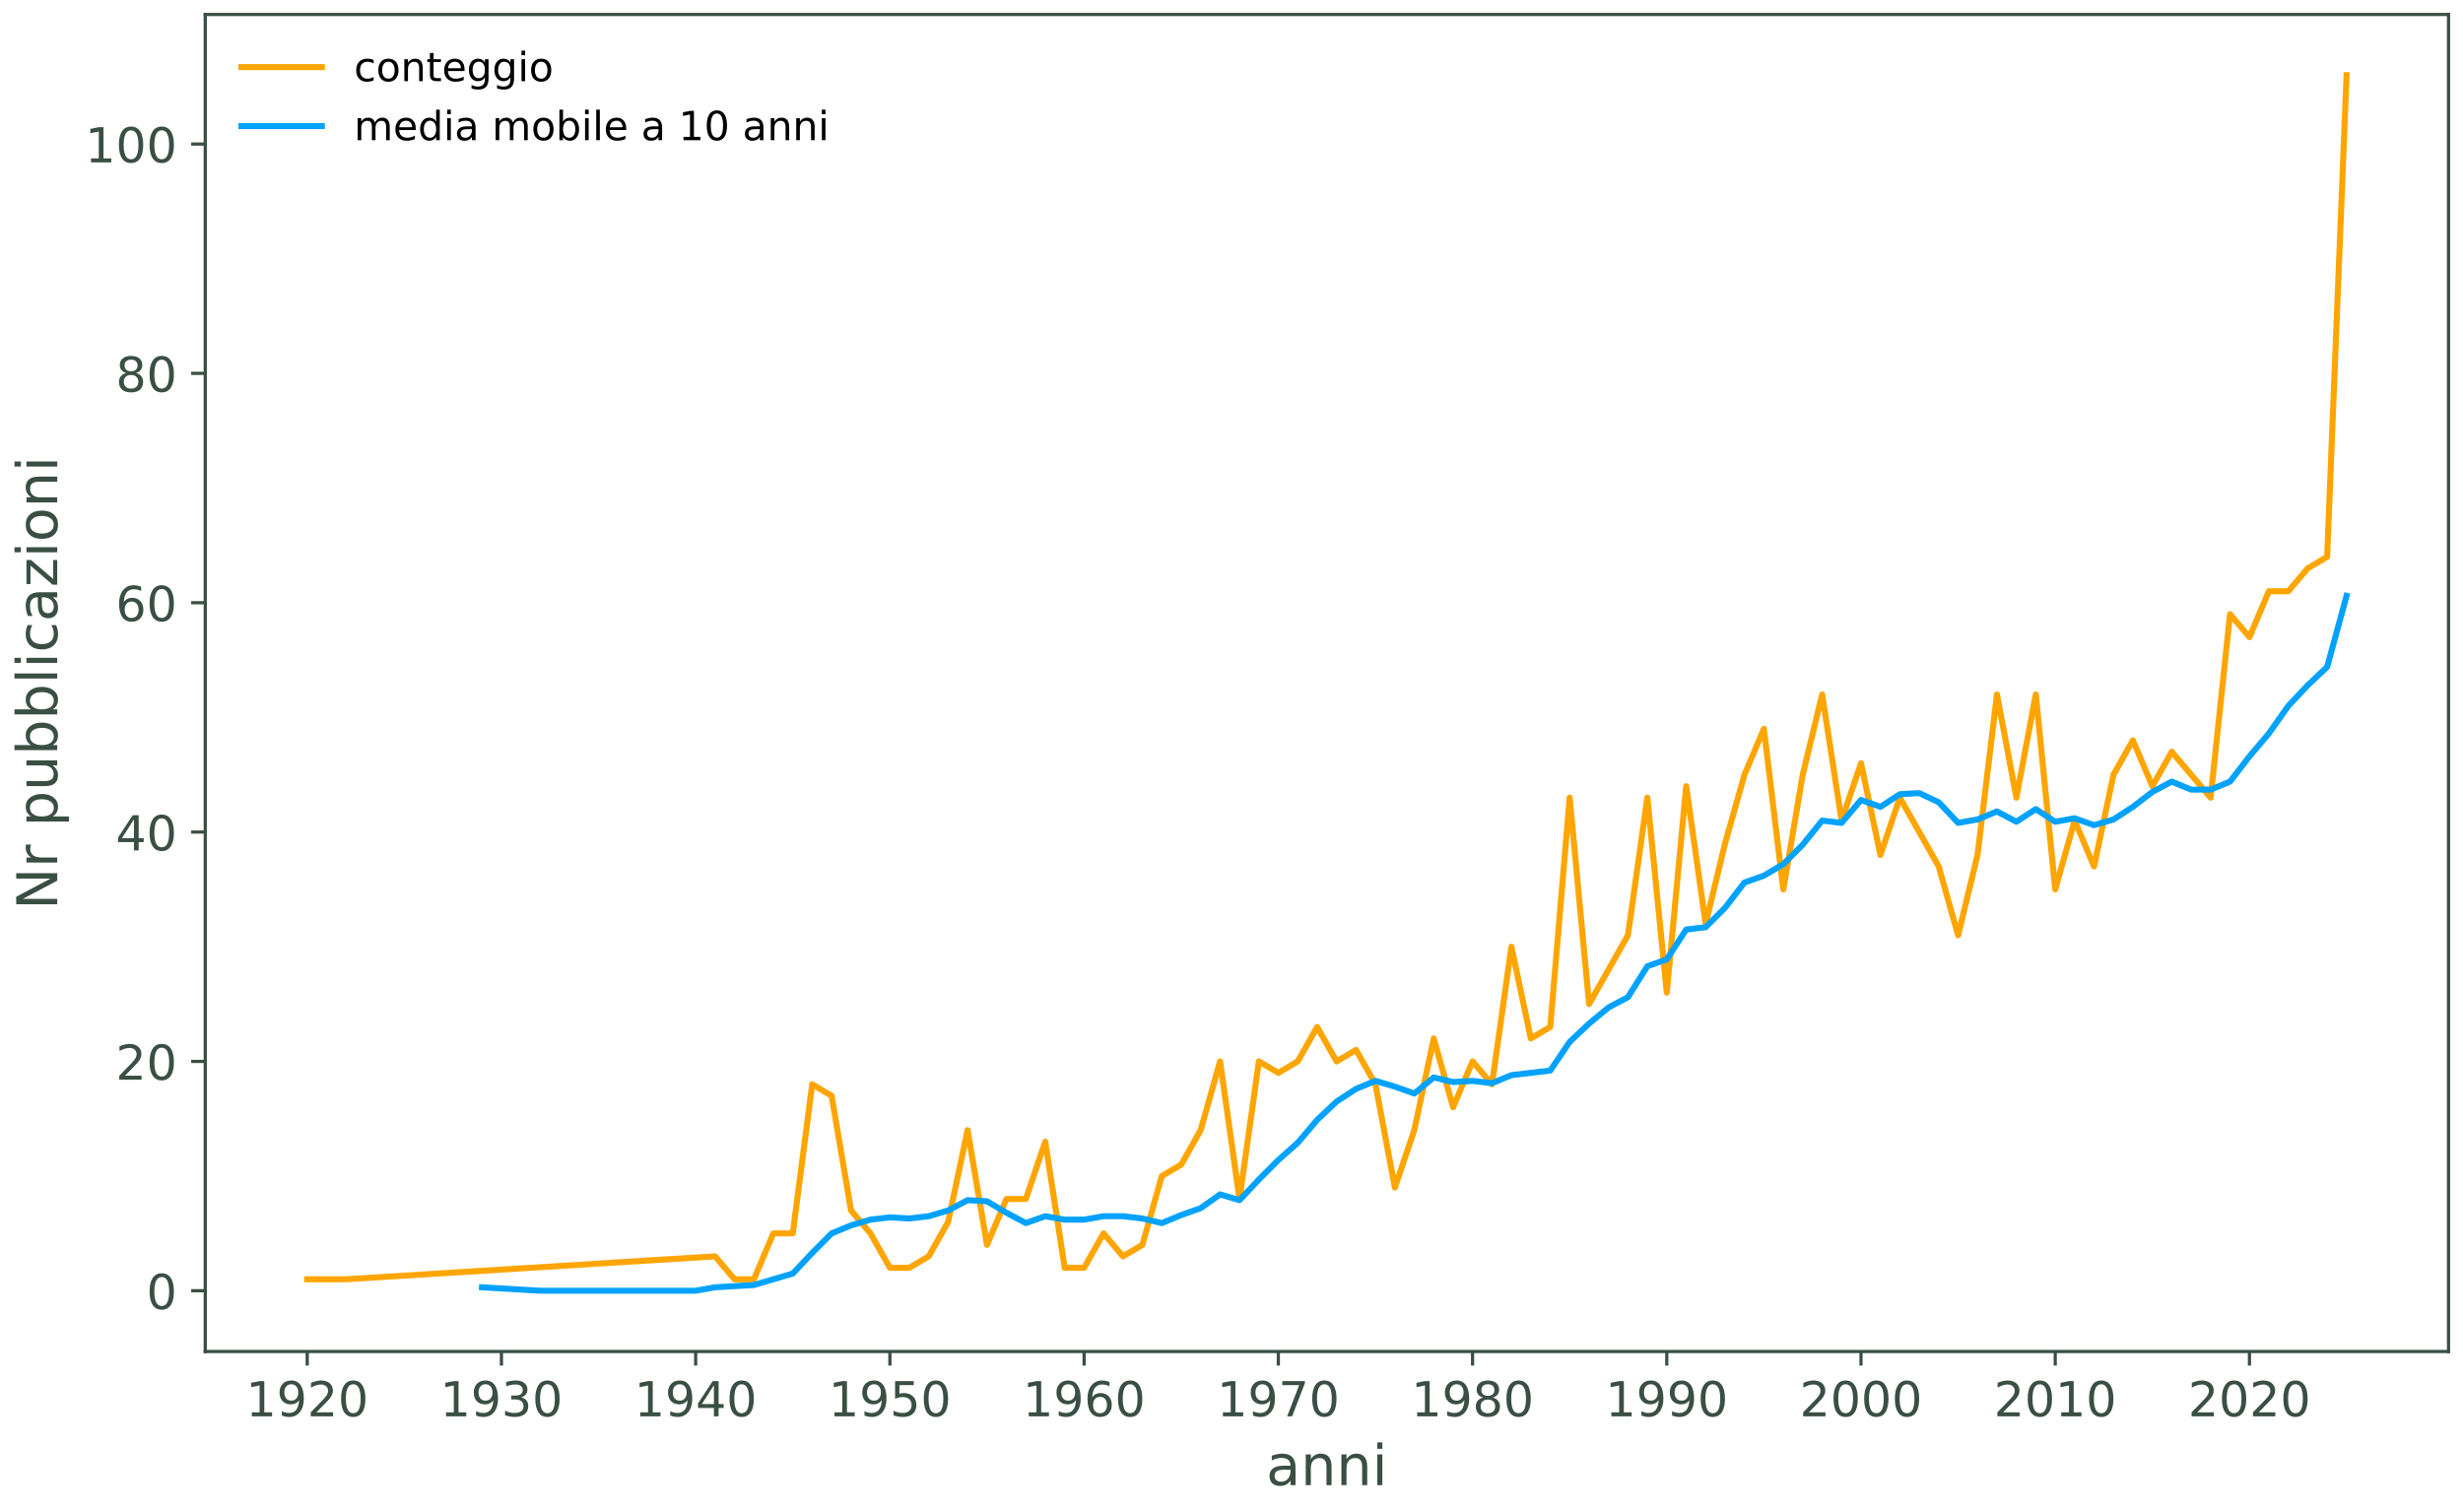
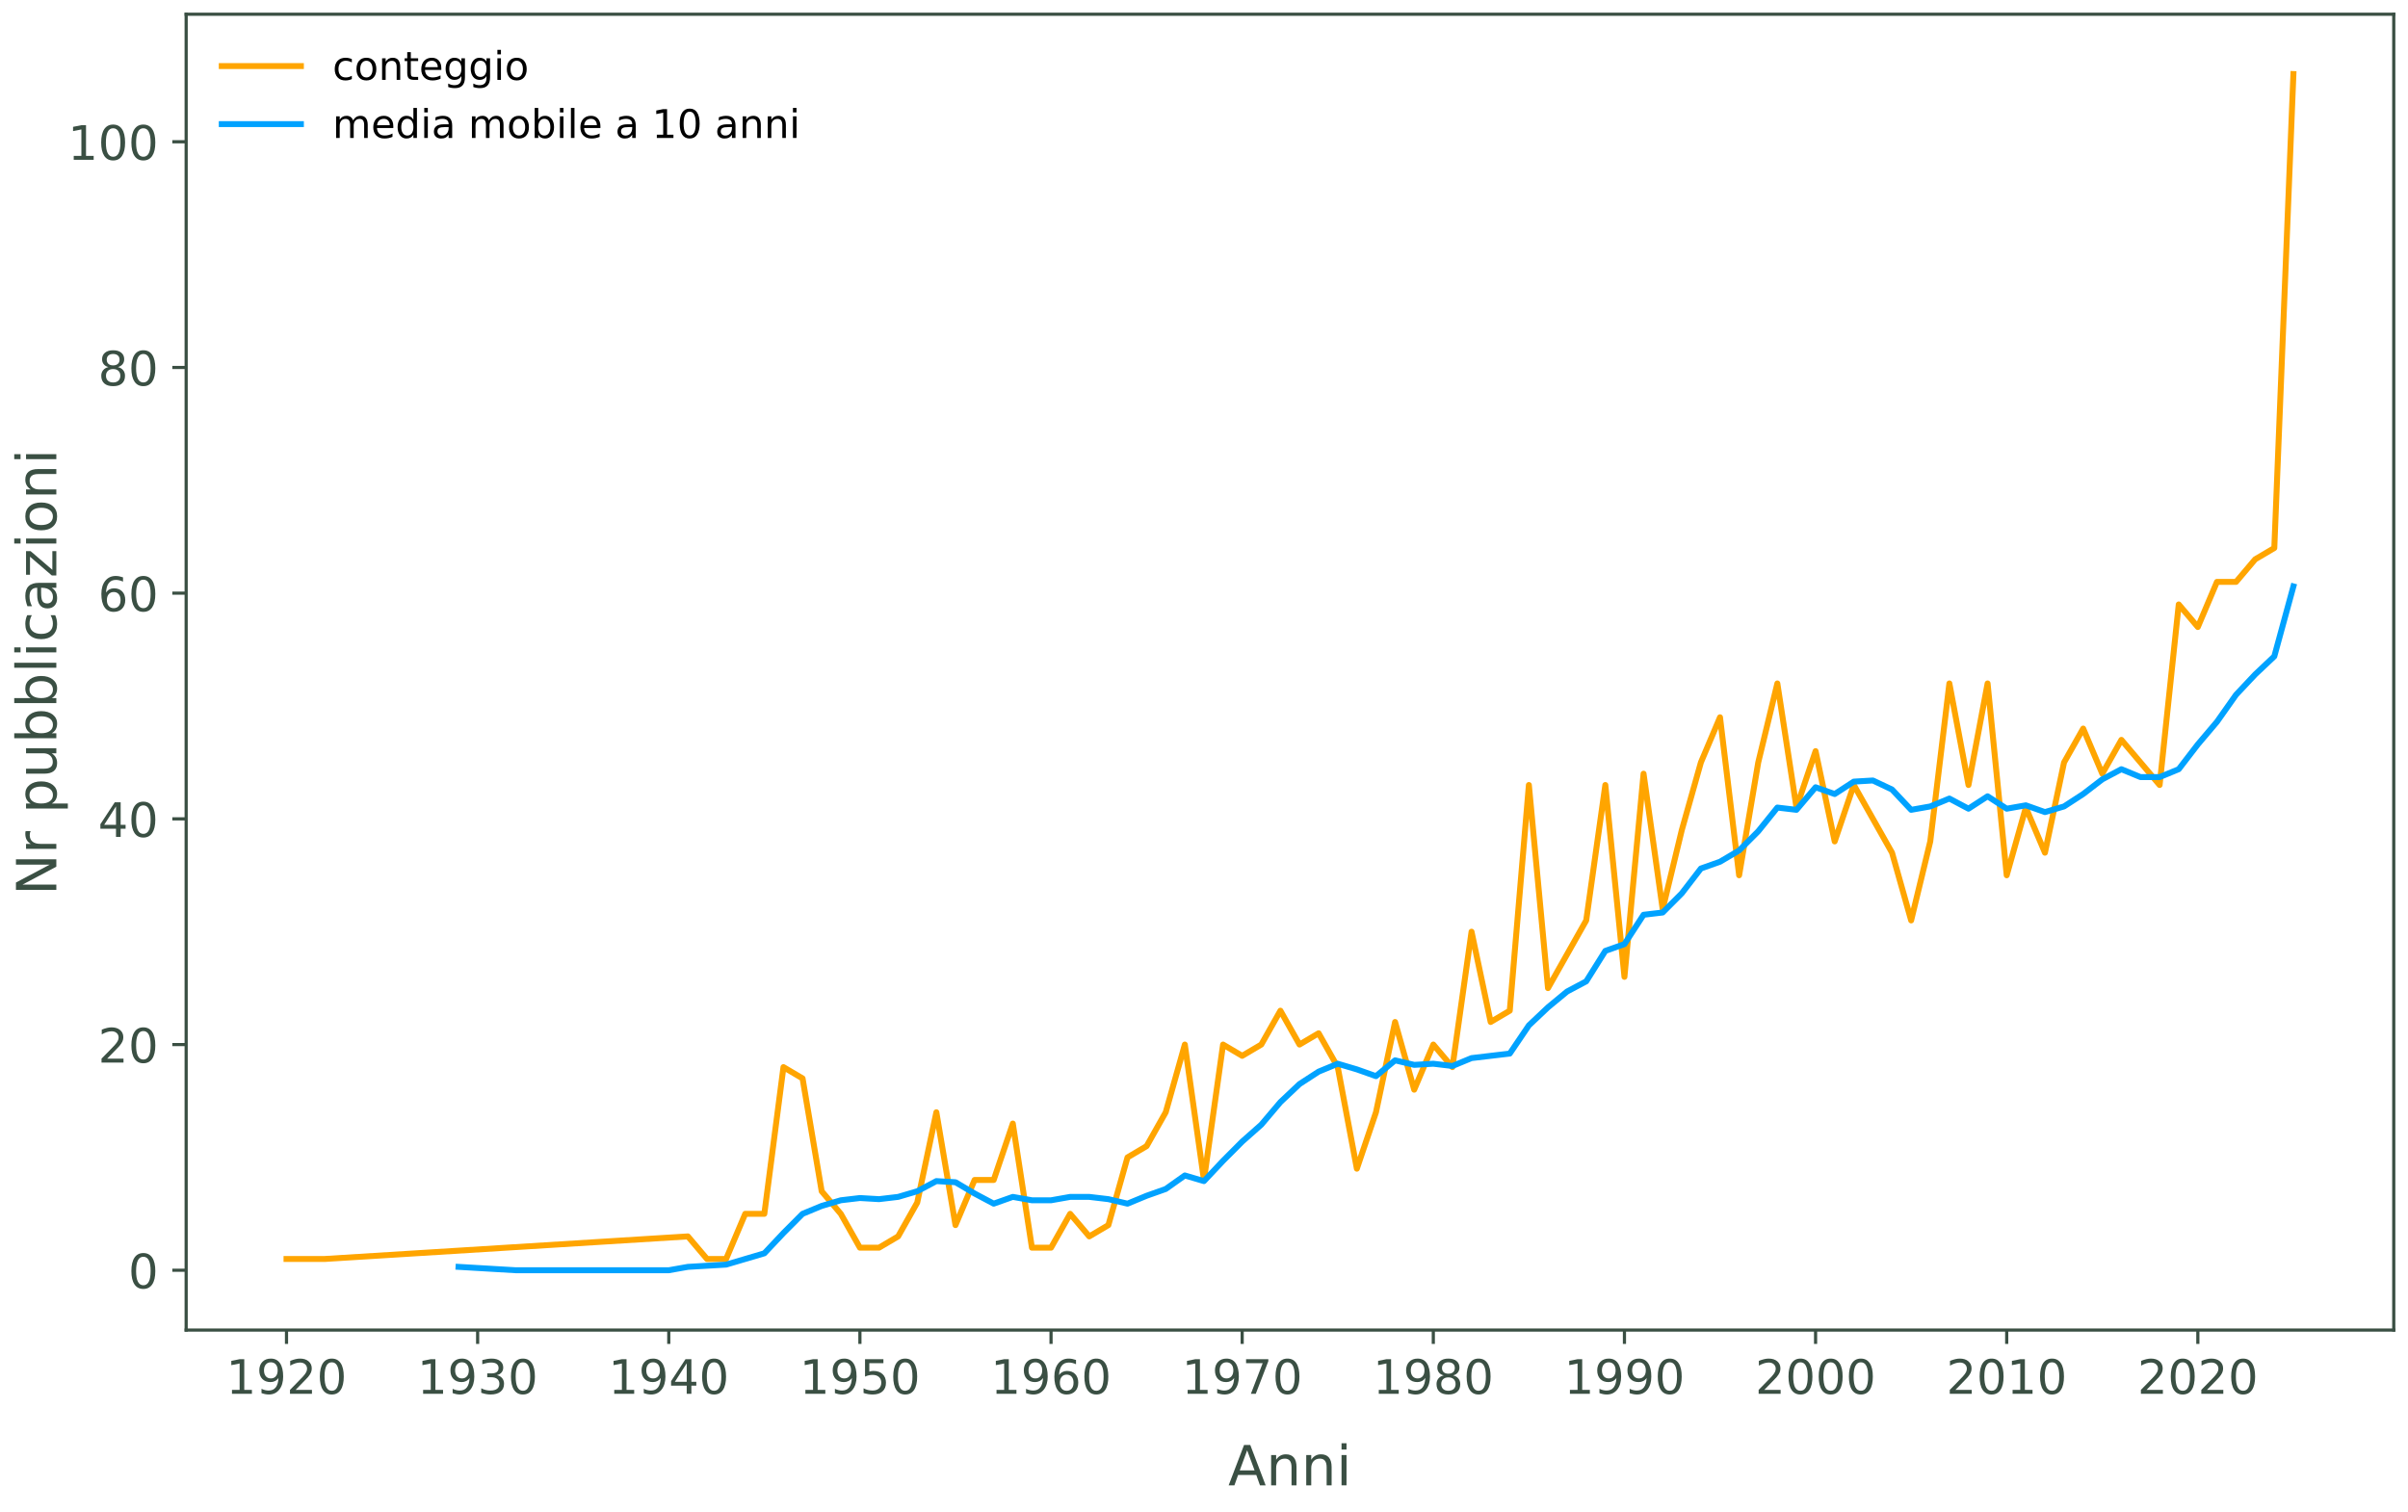
- <svg xmlns="http://www.w3.org/2000/svg" xmlns:xlink="http://www.w3.org/1999/xlink" width="612.654pt" height="376.003pt" viewBox="0 0 612.654 376.003" version="1.1">
+ <svg xmlns="http://www.w3.org/2000/svg" xmlns:xlink="http://www.w3.org/1999/xlink" width="608.654pt" height="382.003pt" viewBox="0 0 608.654 382.003" version="1.1">
  <defs>
    <style type="text/css">*{stroke-linejoin: round; stroke-linecap: butt}</style>
  </defs>
  <g id="figure_1">
    <g id="patch_1">
-       <path d="M 0 376.003  L 612.654 376.003  L 612.654 0  L 0 0  L 0 376.003  z " style="fill: none" />
+       <path d="M 0 382.003  L 608.654 382.003  L 608.654 0  L 0 0  L 0 382.003  z " style="fill: none" />
    </g>
    <g id="axes_1">
      <g id="patch_2">
-         <path d="M 51.054 336.24  L 609.054 336.24  L 609.054 3.6  L 51.054 3.6  L 51.054 336.24  z " style="fill: none" />
+         <path d="M 47.054 336.24  L 605.054 336.24  L 605.054 3.6  L 47.054 3.6  L 47.054 336.24  z " style="fill: none" />
      </g>
      <g id="matplotlib.axis_1">
        <g id="xtick_1">
          <g id="line2d_1">
            <defs>
-               <path id="m972b01f1ae" d="M 0 0  L 0 3.5  " style="stroke: #3a4f43; stroke-width: 0.8" />
-             </defs>
-             <g>
-               <use xlink:href="#m972b01f1ae" x="76.418" y="336.24" style="fill: #3a4f43; stroke: #3a4f43; stroke-width: 0.8" />
+               <path id="m1b6ea611eb" d="M 0 0  L 0 3.5  " style="stroke: #3a4f43; stroke-width: 0.8" />
+             </defs>
+             <g>
+               <use xlink:href="#m1b6ea611eb" x="72.418" y="336.24" style="fill: #3a4f43; stroke: #3a4f43; stroke-width: 0.8" />
            </g>
          </g>
          <g id="text_1">
-             <g style="fill: #3a4f43" transform="translate(61.14801 352.3581) scale(0.12 -0.12)">
+             <g style="fill: #3a4f43" transform="translate(57.14801 352.3581) scale(0.12 -0.12)">
              <defs>
                <path id="DejaVuSans-31" d="M 794 531  L 1825 531  L 1825 4091  L 703 3866  L 703 4441  L 1819 4666  L 2450 4666  L 2450 531  L 3481 531  L 3481 0  L 794 0  L 794 531  z " transform="scale(0.015625)" />
                <path id="DejaVuSans-39" d="M 703 97  L 703 672  Q 941 559 1184 500  Q 1428 441 1663 441  Q 2288 441 2617 861  Q 2947 1281 2994 2138  Q 2813 1869 2534 1725  Q 2256 1581 1919 1581  Q 1219 1581 811 2004  Q 403 2428 403 3163  Q 403 3881 828 4315  Q 1253 4750 1959 4750  Q 2769 4750 3195 4129  Q 3622 3509 3622 2328  Q 3622 1225 3098 567  Q 2575 -91 1691 -91  Q 1453 -91 1209 -44  Q 966 3 703 97  z M 1959 2075  Q 2384 2075 2632 2365  Q 2881 2656 2881 3163  Q 2881 3666 2632 3958  Q 2384 4250 1959 4250  Q 1534 4250 1286 3958  Q 1038 3666 1038 3163  Q 1038 2656 1286 2365  Q 1534 2075 1959 2075  z " transform="scale(0.015625)" />
                <path id="DejaVuSans-32" d="M 1228 531  L 3431 531  L 3431 0  L 469 0  L 469 531  Q 828 903 1448 1529  Q 2069 2156 2228 2338  Q 2531 2678 2651 2914  Q 2772 3150 2772 3378  Q 2772 3750 2511 3984  Q 2250 4219 1831 4219  Q 1534 4219 1204 4116  Q 875 4013 500 3803  L 500 4441  Q 881 4594 1212 4672  Q 1544 4750 1819 4750  Q 2544 4750 2975 4387  Q 3406 4025 3406 3419  Q 3406 3131 3298 2873  Q 3191 2616 2906 2266  Q 2828 2175 2409 1742  Q 1991 1309 1228 531  z " transform="scale(0.015625)" />
                <path id="DejaVuSans-30" d="M 2034 4250  Q 1547 4250 1301 3770  Q 1056 3291 1056 2328  Q 1056 1369 1301 889  Q 1547 409 2034 409  Q 2525 409 2770 889  Q 3016 1369 3016 2328  Q 3016 3291 2770 3770  Q 2525 4250 2034 4250  z M 2034 4750  Q 2819 4750 3233 4129  Q 3647 3509 3647 2328  Q 3647 1150 3233 529  Q 2819 -91 2034 -91  Q 1250 -91 836 529  Q 422 1150 422 2328  Q 422 3509 836 4129  Q 1250 4750 2034 4750  z " transform="scale(0.015625)" />
              </defs>
              <use xlink:href="#DejaVuSans-31" />
              <use xlink:href="#DejaVuSans-39" transform="translate(63.62305 0)" />
              <use xlink:href="#DejaVuSans-32" transform="translate(127.2461 0)" />
              <use xlink:href="#DejaVuSans-30" transform="translate(190.8691 0)" />
            </g>
          </g>
        </g>
        <g id="xtick_2">
          <g id="line2d_2">
            <g>
-               <use xlink:href="#m972b01f1ae" x="124.73" y="336.24" style="fill: #3a4f43; stroke: #3a4f43; stroke-width: 0.8" />
+               <use xlink:href="#m1b6ea611eb" x="120.73" y="336.24" style="fill: #3a4f43; stroke: #3a4f43; stroke-width: 0.8" />
            </g>
          </g>
          <g id="text_2">
-             <g style="fill: #3a4f43" transform="translate(109.4597 352.3581) scale(0.12 -0.12)">
+             <g style="fill: #3a4f43" transform="translate(105.4597 352.3581) scale(0.12 -0.12)">
              <defs>
                <path id="DejaVuSans-33" d="M 2597 2516  Q 3050 2419 3304 2112  Q 3559 1806 3559 1356  Q 3559 666 3084 287  Q 2609 -91 1734 -91  Q 1441 -91 1130 -33  Q 819 25 488 141  L 488 750  Q 750 597 1062 519  Q 1375 441 1716 441  Q 2309 441 2620 675  Q 2931 909 2931 1356  Q 2931 1769 2642 2001  Q 2353 2234 1838 2234  L 1294 2234  L 1294 2753  L 1863 2753  Q 2328 2753 2575 2939  Q 2822 3125 2822 3475  Q 2822 3834 2567 4026  Q 2313 4219 1838 4219  Q 1578 4219 1281 4162  Q 984 4106 628 3988  L 628 4550  Q 988 4650 1302 4700  Q 1616 4750 1894 4750  Q 2613 4750 3031 4423  Q 3450 4097 3450 3541  Q 3450 3153 3228 2886  Q 3006 2619 2597 2516  z " transform="scale(0.015625)" />
              </defs>
              <use xlink:href="#DejaVuSans-31" />
              <use xlink:href="#DejaVuSans-39" transform="translate(63.62305 0)" />
              <use xlink:href="#DejaVuSans-33" transform="translate(127.2461 0)" />
              <use xlink:href="#DejaVuSans-30" transform="translate(190.8691 0)" />
            </g>
          </g>
        </g>
        <g id="xtick_3">
          <g id="line2d_3">
            <g>
-               <use xlink:href="#m972b01f1ae" x="173.041" y="336.24" style="fill: #3a4f43; stroke: #3a4f43; stroke-width: 0.8" />
+               <use xlink:href="#m1b6ea611eb" x="169.041" y="336.24" style="fill: #3a4f43; stroke: #3a4f43; stroke-width: 0.8" />
            </g>
          </g>
          <g id="text_3">
-             <g style="fill: #3a4f43" transform="translate(157.7714 352.3581) scale(0.12 -0.12)">
+             <g style="fill: #3a4f43" transform="translate(153.7714 352.3581) scale(0.12 -0.12)">
              <defs>
                <path id="DejaVuSans-34" d="M 2419 4116  L 825 1625  L 2419 1625  L 2419 4116  z M 2253 4666  L 3047 4666  L 3047 1625  L 3713 1625  L 3713 1100  L 3047 1100  L 3047 0  L 2419 0  L 2419 1100  L 313 1100  L 313 1709  L 2253 4666  z " transform="scale(0.015625)" />
              </defs>
              <use xlink:href="#DejaVuSans-31" />
              <use xlink:href="#DejaVuSans-39" transform="translate(63.62305 0)" />
              <use xlink:href="#DejaVuSans-34" transform="translate(127.2461 0)" />
              <use xlink:href="#DejaVuSans-30" transform="translate(190.8691 0)" />
            </g>
          </g>
        </g>
        <g id="xtick_4">
          <g id="line2d_4">
            <g>
-               <use xlink:href="#m972b01f1ae" x="221.353" y="336.24" style="fill: #3a4f43; stroke: #3a4f43; stroke-width: 0.8" />
+               <use xlink:href="#m1b6ea611eb" x="217.353" y="336.24" style="fill: #3a4f43; stroke: #3a4f43; stroke-width: 0.8" />
            </g>
          </g>
          <g id="text_4">
-             <g style="fill: #3a4f43" transform="translate(206.0831 352.3581) scale(0.12 -0.12)">
+             <g style="fill: #3a4f43" transform="translate(202.0831 352.3581) scale(0.12 -0.12)">
              <defs>
                <path id="DejaVuSans-35" d="M 691 4666  L 3169 4666  L 3169 4134  L 1269 4134  L 1269 2991  Q 1406 3038 1543 3061  Q 1681 3084 1819 3084  Q 2600 3084 3056 2656  Q 3513 2228 3513 1497  Q 3513 744 3044 326  Q 2575 -91 1722 -91  Q 1428 -91 1123 -41  Q 819 9 494 109  L 494 744  Q 775 591 1075 516  Q 1375 441 1709 441  Q 2250 441 2565 725  Q 2881 1009 2881 1497  Q 2881 1984 2565 2268  Q 2250 2553 1709 2553  Q 1456 2553 1204 2497  Q 953 2441 691 2322  L 691 4666  z " transform="scale(0.015625)" />
              </defs>
              <use xlink:href="#DejaVuSans-31" />
              <use xlink:href="#DejaVuSans-39" transform="translate(63.62305 0)" />
              <use xlink:href="#DejaVuSans-35" transform="translate(127.2461 0)" />
              <use xlink:href="#DejaVuSans-30" transform="translate(190.8691 0)" />
            </g>
          </g>
        </g>
        <g id="xtick_5">
          <g id="line2d_5">
            <g>
-               <use xlink:href="#m972b01f1ae" x="269.665" y="336.24" style="fill: #3a4f43; stroke: #3a4f43; stroke-width: 0.8" />
+               <use xlink:href="#m1b6ea611eb" x="265.665" y="336.24" style="fill: #3a4f43; stroke: #3a4f43; stroke-width: 0.8" />
            </g>
          </g>
          <g id="text_5">
-             <g style="fill: #3a4f43" transform="translate(254.3948 352.3581) scale(0.12 -0.12)">
+             <g style="fill: #3a4f43" transform="translate(250.3948 352.3581) scale(0.12 -0.12)">
              <defs>
                <path id="DejaVuSans-36" d="M 2113 2584  Q 1688 2584 1439 2293  Q 1191 2003 1191 1497  Q 1191 994 1439 701  Q 1688 409 2113 409  Q 2538 409 2786 701  Q 3034 994 3034 1497  Q 3034 2003 2786 2293  Q 2538 2584 2113 2584  z M 3366 4563  L 3366 3988  Q 3128 4100 2886 4159  Q 2644 4219 2406 4219  Q 1781 4219 1451 3797  Q 1122 3375 1075 2522  Q 1259 2794 1537 2939  Q 1816 3084 2150 3084  Q 2853 3084 3261 2657  Q 3669 2231 3669 1497  Q 3669 778 3244 343  Q 2819 -91 2113 -91  Q 1303 -91 875 529  Q 447 1150 447 2328  Q 447 3434 972 4092  Q 1497 4750 2381 4750  Q 2619 4750 2861 4703  Q 3103 4656 3366 4563  z " transform="scale(0.015625)" />
              </defs>
              <use xlink:href="#DejaVuSans-31" />
              <use xlink:href="#DejaVuSans-39" transform="translate(63.62305 0)" />
              <use xlink:href="#DejaVuSans-36" transform="translate(127.2461 0)" />
              <use xlink:href="#DejaVuSans-30" transform="translate(190.8691 0)" />
            </g>
          </g>
        </g>
        <g id="xtick_6">
          <g id="line2d_6">
            <g>
-               <use xlink:href="#m972b01f1ae" x="317.976" y="336.24" style="fill: #3a4f43; stroke: #3a4f43; stroke-width: 0.8" />
+               <use xlink:href="#m1b6ea611eb" x="313.976" y="336.24" style="fill: #3a4f43; stroke: #3a4f43; stroke-width: 0.8" />
            </g>
          </g>
          <g id="text_6">
-             <g style="fill: #3a4f43" transform="translate(302.7065 352.3581) scale(0.12 -0.12)">
+             <g style="fill: #3a4f43" transform="translate(298.7065 352.3581) scale(0.12 -0.12)">
              <defs>
                <path id="DejaVuSans-37" d="M 525 4666  L 3525 4666  L 3525 4397  L 1831 0  L 1172 0  L 2766 4134  L 525 4134  L 525 4666  z " transform="scale(0.015625)" />
              </defs>
              <use xlink:href="#DejaVuSans-31" />
              <use xlink:href="#DejaVuSans-39" transform="translate(63.62305 0)" />
              <use xlink:href="#DejaVuSans-37" transform="translate(127.2461 0)" />
              <use xlink:href="#DejaVuSans-30" transform="translate(190.8691 0)" />
            </g>
          </g>
        </g>
        <g id="xtick_7">
          <g id="line2d_7">
            <g>
-               <use xlink:href="#m972b01f1ae" x="366.288" y="336.24" style="fill: #3a4f43; stroke: #3a4f43; stroke-width: 0.8" />
+               <use xlink:href="#m1b6ea611eb" x="362.288" y="336.24" style="fill: #3a4f43; stroke: #3a4f43; stroke-width: 0.8" />
            </g>
          </g>
          <g id="text_7">
-             <g style="fill: #3a4f43" transform="translate(351.0181 352.3581) scale(0.12 -0.12)">
+             <g style="fill: #3a4f43" transform="translate(347.0181 352.3581) scale(0.12 -0.12)">
              <defs>
                <path id="DejaVuSans-38" d="M 2034 2216  Q 1584 2216 1326 1975  Q 1069 1734 1069 1313  Q 1069 891 1326 650  Q 1584 409 2034 409  Q 2484 409 2743 651  Q 3003 894 3003 1313  Q 3003 1734 2745 1975  Q 2488 2216 2034 2216  z M 1403 2484  Q 997 2584 770 2862  Q 544 3141 544 3541  Q 544 4100 942 4425  Q 1341 4750 2034 4750  Q 2731 4750 3128 4425  Q 3525 4100 3525 3541  Q 3525 3141 3298 2862  Q 3072 2584 2669 2484  Q 3125 2378 3379 2068  Q 3634 1759 3634 1313  Q 3634 634 3220 271  Q 2806 -91 2034 -91  Q 1263 -91 848 271  Q 434 634 434 1313  Q 434 1759 690 2068  Q 947 2378 1403 2484  z M 1172 3481  Q 1172 3119 1398 2916  Q 1625 2713 2034 2713  Q 2441 2713 2670 2916  Q 2900 3119 2900 3481  Q 2900 3844 2670 4047  Q 2441 4250 2034 4250  Q 1625 4250 1398 4047  Q 1172 3844 1172 3481  z " transform="scale(0.015625)" />
              </defs>
              <use xlink:href="#DejaVuSans-31" />
              <use xlink:href="#DejaVuSans-39" transform="translate(63.62305 0)" />
              <use xlink:href="#DejaVuSans-38" transform="translate(127.2461 0)" />
              <use xlink:href="#DejaVuSans-30" transform="translate(190.8691 0)" />
            </g>
          </g>
        </g>
        <g id="xtick_8">
          <g id="line2d_8">
            <g>
-               <use xlink:href="#m972b01f1ae" x="414.6" y="336.24" style="fill: #3a4f43; stroke: #3a4f43; stroke-width: 0.8" />
+               <use xlink:href="#m1b6ea611eb" x="410.6" y="336.24" style="fill: #3a4f43; stroke: #3a4f43; stroke-width: 0.8" />
            </g>
          </g>
          <g id="text_8">
-             <g style="fill: #3a4f43" transform="translate(399.3298 352.3581) scale(0.12 -0.12)">
+             <g style="fill: #3a4f43" transform="translate(395.3298 352.3581) scale(0.12 -0.12)">
              <use xlink:href="#DejaVuSans-31" />
              <use xlink:href="#DejaVuSans-39" transform="translate(63.62305 0)" />
              <use xlink:href="#DejaVuSans-39" transform="translate(127.2461 0)" />
              <use xlink:href="#DejaVuSans-30" transform="translate(190.8691 0)" />
            </g>
          </g>
        </g>
        <g id="xtick_9">
          <g id="line2d_9">
            <g>
-               <use xlink:href="#m972b01f1ae" x="462.912" y="336.24" style="fill: #3a4f43; stroke: #3a4f43; stroke-width: 0.8" />
+               <use xlink:href="#m1b6ea611eb" x="458.912" y="336.24" style="fill: #3a4f43; stroke: #3a4f43; stroke-width: 0.8" />
            </g>
          </g>
          <g id="text_9">
-             <g style="fill: #3a4f43" transform="translate(447.6415 352.3581) scale(0.12 -0.12)">
+             <g style="fill: #3a4f43" transform="translate(443.6415 352.3581) scale(0.12 -0.12)">
              <use xlink:href="#DejaVuSans-32" />
              <use xlink:href="#DejaVuSans-30" transform="translate(63.62305 0)" />
              <use xlink:href="#DejaVuSans-30" transform="translate(127.2461 0)" />
              <use xlink:href="#DejaVuSans-30" transform="translate(190.8691 0)" />
            </g>
          </g>
        </g>
        <g id="xtick_10">
          <g id="line2d_10">
            <g>
-               <use xlink:href="#m972b01f1ae" x="511.223" y="336.24" style="fill: #3a4f43; stroke: #3a4f43; stroke-width: 0.8" />
+               <use xlink:href="#m1b6ea611eb" x="507.223" y="336.24" style="fill: #3a4f43; stroke: #3a4f43; stroke-width: 0.8" />
            </g>
          </g>
          <g id="text_10">
-             <g style="fill: #3a4f43" transform="translate(495.9532 352.3581) scale(0.12 -0.12)">
+             <g style="fill: #3a4f43" transform="translate(491.9532 352.3581) scale(0.12 -0.12)">
              <use xlink:href="#DejaVuSans-32" />
              <use xlink:href="#DejaVuSans-30" transform="translate(63.62305 0)" />
              <use xlink:href="#DejaVuSans-31" transform="translate(127.2461 0)" />
              <use xlink:href="#DejaVuSans-30" transform="translate(190.8691 0)" />
            </g>
          </g>
        </g>
        <g id="xtick_11">
          <g id="line2d_11">
            <g>
-               <use xlink:href="#m972b01f1ae" x="559.535" y="336.24" style="fill: #3a4f43; stroke: #3a4f43; stroke-width: 0.8" />
+               <use xlink:href="#m1b6ea611eb" x="555.535" y="336.24" style="fill: #3a4f43; stroke: #3a4f43; stroke-width: 0.8" />
            </g>
          </g>
          <g id="text_11">
-             <g style="fill: #3a4f43" transform="translate(544.2649 352.3581) scale(0.12 -0.12)">
+             <g style="fill: #3a4f43" transform="translate(540.2649 352.3581) scale(0.12 -0.12)">
              <use xlink:href="#DejaVuSans-32" />
              <use xlink:href="#DejaVuSans-30" transform="translate(63.62305 0)" />
              <use xlink:href="#DejaVuSans-32" transform="translate(127.2461 0)" />
              <use xlink:href="#DejaVuSans-30" transform="translate(190.8691 0)" />
            </g>
          </g>
        </g>
        <g id="text_12">
-           <g style="fill: #3a4f43" transform="translate(314.9475 369.4916) scale(0.14 -0.14)">
-             <defs>
-               <path id="DejaVuSans-61" d="M 2194 1759  Q 1497 1759 1228 1600  Q 959 1441 959 1056  Q 959 750 1161 570  Q 1363 391 1709 391  Q 2188 391 2477 730  Q 2766 1069 2766 1631  L 2766 1759  L 2194 1759  z M 3341 1997  L 3341 0  L 2766 0  L 2766 531  Q 2569 213 2275 61  Q 1981 -91 1556 -91  Q 1019 -91 701 211  Q 384 513 384 1019  Q 384 1609 779 1909  Q 1175 2209 1959 2209  L 2766 2209  L 2766 2266  Q 2766 2663 2505 2880  Q 2244 3097 1772 3097  Q 1472 3097 1187 3025  Q 903 2953 641 2809  L 641 3341  Q 956 3463 1253 3523  Q 1550 3584 1831 3584  Q 2591 3584 2966 3190  Q 3341 2797 3341 1997  z " transform="scale(0.015625)" />
+           <g style="fill: #3a4f43" transform="translate(310.4488 375.4916) scale(0.14 -0.14)">
+             <defs>
+               <path id="DejaVuSans-41" d="M 2188 4044  L 1331 1722  L 3047 1722  L 2188 4044  z M 1831 4666  L 2547 4666  L 4325 0  L 3669 0  L 3244 1197  L 1141 1197  L 716 0  L 50 0  L 1831 4666  z " transform="scale(0.015625)" />
              <path id="DejaVuSans-6e" d="M 3513 2113  L 3513 0  L 2938 0  L 2938 2094  Q 2938 2591 2744 2837  Q 2550 3084 2163 3084  Q 1697 3084 1428 2787  Q 1159 2491 1159 1978  L 1159 0  L 581 0  L 581 3500  L 1159 3500  L 1159 2956  Q 1366 3272 1645 3428  Q 1925 3584 2291 3584  Q 2894 3584 3203 3211  Q 3513 2838 3513 2113  z " transform="scale(0.015625)" />
              <path id="DejaVuSans-69" d="M 603 3500  L 1178 3500  L 1178 0  L 603 0  L 603 3500  z M 603 4863  L 1178 4863  L 1178 4134  L 603 4134  L 603 4863  z " transform="scale(0.015625)" />
            </defs>
-             <use xlink:href="#DejaVuSans-61" />
-             <use xlink:href="#DejaVuSans-6e" transform="translate(61.2793 0)" />
-             <use xlink:href="#DejaVuSans-6e" transform="translate(124.6582 0)" />
-             <use xlink:href="#DejaVuSans-69" transform="translate(188.0371 0)" />
+             <use xlink:href="#DejaVuSans-41" />
+             <use xlink:href="#DejaVuSans-6e" transform="translate(68.4082 0)" />
+             <use xlink:href="#DejaVuSans-6e" transform="translate(131.7871 0)" />
+             <use xlink:href="#DejaVuSans-69" transform="translate(195.166 0)" />
          </g>
        </g>
      </g>
      <g id="matplotlib.axis_2">
        <g id="ytick_1">
          <g id="line2d_12">
            <defs>
-               <path id="mc65e4e5bf7" d="M 0 0  L -3.5 0  " style="stroke: #3a4f43; stroke-width: 0.8" />
-             </defs>
-             <g>
-               <use xlink:href="#mc65e4e5bf7" x="51.054" y="321.12" style="fill: #3a4f43; stroke: #3a4f43; stroke-width: 0.8" />
+               <path id="mdf345688c0" d="M 0 0  L -3.5 0  " style="stroke: #3a4f43; stroke-width: 0.8" />
+             </defs>
+             <g>
+               <use xlink:href="#mdf345688c0" x="47.054" y="321.12" style="fill: #3a4f43; stroke: #3a4f43; stroke-width: 0.8" />
            </g>
          </g>
          <g id="text_13">
-             <g style="fill: #3a4f43" transform="translate(36.41938 325.6791) scale(0.12 -0.12)">
+             <g style="fill: #3a4f43" transform="translate(32.41938 325.6791) scale(0.12 -0.12)">
              <use xlink:href="#DejaVuSans-30" />
            </g>
          </g>
        </g>
        <g id="ytick_2">
          <g id="line2d_13">
            <g>
-               <use xlink:href="#mc65e4e5bf7" x="51.054" y="264.063" style="fill: #3a4f43; stroke: #3a4f43; stroke-width: 0.8" />
+               <use xlink:href="#mdf345688c0" x="47.054" y="264.063" style="fill: #3a4f43; stroke: #3a4f43; stroke-width: 0.8" />
            </g>
          </g>
          <g id="text_14">
-             <g style="fill: #3a4f43" transform="translate(28.78438 268.6225) scale(0.12 -0.12)">
+             <g style="fill: #3a4f43" transform="translate(24.78438 268.6225) scale(0.12 -0.12)">
              <use xlink:href="#DejaVuSans-32" />
              <use xlink:href="#DejaVuSans-30" transform="translate(63.62305 0)" />
            </g>
          </g>
        </g>
        <g id="ytick_3">
          <g id="line2d_14">
            <g>
-               <use xlink:href="#mc65e4e5bf7" x="51.054" y="207.007" style="fill: #3a4f43; stroke: #3a4f43; stroke-width: 0.8" />
+               <use xlink:href="#mdf345688c0" x="47.054" y="207.007" style="fill: #3a4f43; stroke: #3a4f43; stroke-width: 0.8" />
            </g>
          </g>
          <g id="text_15">
-             <g style="fill: #3a4f43" transform="translate(28.78438 211.5659) scale(0.12 -0.12)">
+             <g style="fill: #3a4f43" transform="translate(24.78438 211.5659) scale(0.12 -0.12)">
              <use xlink:href="#DejaVuSans-34" />
              <use xlink:href="#DejaVuSans-30" transform="translate(63.62305 0)" />
            </g>
          </g>
        </g>
        <g id="ytick_4">
          <g id="line2d_15">
            <g>
-               <use xlink:href="#mc65e4e5bf7" x="51.054" y="149.95" style="fill: #3a4f43; stroke: #3a4f43; stroke-width: 0.8" />
+               <use xlink:href="#mdf345688c0" x="47.054" y="149.95" style="fill: #3a4f43; stroke: #3a4f43; stroke-width: 0.8" />
            </g>
          </g>
          <g id="text_16">
-             <g style="fill: #3a4f43" transform="translate(28.78438 154.5093) scale(0.12 -0.12)">
+             <g style="fill: #3a4f43" transform="translate(24.78438 154.5093) scale(0.12 -0.12)">
              <use xlink:href="#DejaVuSans-36" />
              <use xlink:href="#DejaVuSans-30" transform="translate(63.62305 0)" />
            </g>
          </g>
        </g>
        <g id="ytick_5">
          <g id="line2d_16">
            <g>
-               <use xlink:href="#mc65e4e5bf7" x="51.054" y="92.894" style="fill: #3a4f43; stroke: #3a4f43; stroke-width: 0.8" />
+               <use xlink:href="#mdf345688c0" x="47.054" y="92.894" style="fill: #3a4f43; stroke: #3a4f43; stroke-width: 0.8" />
            </g>
          </g>
          <g id="text_17">
-             <g style="fill: #3a4f43" transform="translate(28.78438 97.45265) scale(0.12 -0.12)">
+             <g style="fill: #3a4f43" transform="translate(24.78438 97.45265) scale(0.12 -0.12)">
              <use xlink:href="#DejaVuSans-38" />
              <use xlink:href="#DejaVuSans-30" transform="translate(63.62305 0)" />
            </g>
          </g>
        </g>
        <g id="ytick_6">
          <g id="line2d_17">
            <g>
-               <use xlink:href="#mc65e4e5bf7" x="51.054" y="35.837" style="fill: #3a4f43; stroke: #3a4f43; stroke-width: 0.8" />
+               <use xlink:href="#mdf345688c0" x="47.054" y="35.837" style="fill: #3a4f43; stroke: #3a4f43; stroke-width: 0.8" />
            </g>
          </g>
          <g id="text_18">
-             <g style="fill: #3a4f43" transform="translate(21.14937 40.39604) scale(0.12 -0.12)">
+             <g style="fill: #3a4f43" transform="translate(17.14937 40.39604) scale(0.12 -0.12)">
              <use xlink:href="#DejaVuSans-31" />
              <use xlink:href="#DejaVuSans-30" transform="translate(63.62305 0)" />
              <use xlink:href="#DejaVuSans-30" transform="translate(127.2461 0)" />
            </g>
          </g>
        </g>
        <g id="text_19">
          <g style="fill: #3a4f43" transform="translate(14.23781 226.3378) rotate(-90) scale(0.14 -0.14)">
            <defs>
              <path id="DejaVuSans-4e" d="M 628 4666  L 1478 4666  L 3547 763  L 3547 4666  L 4159 4666  L 4159 0  L 3309 0  L 1241 3903  L 1241 0  L 628 0  L 628 4666  z " transform="scale(0.015625)" />
              <path id="DejaVuSans-72" d="M 2631 2963  Q 2534 3019 2420 3045  Q 2306 3072 2169 3072  Q 1681 3072 1420 2755  Q 1159 2438 1159 1844  L 1159 0  L 581 0  L 581 3500  L 1159 3500  L 1159 2956  Q 1341 3275 1631 3429  Q 1922 3584 2338 3584  Q 2397 3584 2469 3576  Q 2541 3569 2628 3553  L 2631 2963  z " transform="scale(0.015625)" />
              <path id="DejaVuSans-20" transform="scale(0.015625)" />
              <path id="DejaVuSans-70" d="M 1159 525  L 1159 -1331  L 581 -1331  L 581 3500  L 1159 3500  L 1159 2969  Q 1341 3281 1617 3432  Q 1894 3584 2278 3584  Q 2916 3584 3314 3078  Q 3713 2572 3713 1747  Q 3713 922 3314 415  Q 2916 -91 2278 -91  Q 1894 -91 1617 61  Q 1341 213 1159 525  z M 3116 1747  Q 3116 2381 2855 2742  Q 2594 3103 2138 3103  Q 1681 3103 1420 2742  Q 1159 2381 1159 1747  Q 1159 1113 1420 752  Q 1681 391 2138 391  Q 2594 391 2855 752  Q 3116 1113 3116 1747  z " transform="scale(0.015625)" />
              <path id="DejaVuSans-75" d="M 544 1381  L 544 3500  L 1119 3500  L 1119 1403  Q 1119 906 1312 657  Q 1506 409 1894 409  Q 2359 409 2629 706  Q 2900 1003 2900 1516  L 2900 3500  L 3475 3500  L 3475 0  L 2900 0  L 2900 538  Q 2691 219 2414 64  Q 2138 -91 1772 -91  Q 1169 -91 856 284  Q 544 659 544 1381  z M 1991 3584  L 1991 3584  z " transform="scale(0.015625)" />
              <path id="DejaVuSans-62" d="M 3116 1747  Q 3116 2381 2855 2742  Q 2594 3103 2138 3103  Q 1681 3103 1420 2742  Q 1159 2381 1159 1747  Q 1159 1113 1420 752  Q 1681 391 2138 391  Q 2594 391 2855 752  Q 3116 1113 3116 1747  z M 1159 2969  Q 1341 3281 1617 3432  Q 1894 3584 2278 3584  Q 2916 3584 3314 3078  Q 3713 2572 3713 1747  Q 3713 922 3314 415  Q 2916 -91 2278 -91  Q 1894 -91 1617 61  Q 1341 213 1159 525  L 1159 0  L 581 0  L 581 4863  L 1159 4863  L 1159 2969  z " transform="scale(0.015625)" />
              <path id="DejaVuSans-6c" d="M 603 4863  L 1178 4863  L 1178 0  L 603 0  L 603 4863  z " transform="scale(0.015625)" />
              <path id="DejaVuSans-63" d="M 3122 3366  L 3122 2828  Q 2878 2963 2633 3030  Q 2388 3097 2138 3097  Q 1578 3097 1268 2742  Q 959 2388 959 1747  Q 959 1106 1268 751  Q 1578 397 2138 397  Q 2388 397 2633 464  Q 2878 531 3122 666  L 3122 134  Q 2881 22 2623 -34  Q 2366 -91 2075 -91  Q 1284 -91 818 406  Q 353 903 353 1747  Q 353 2603 823 3093  Q 1294 3584 2113 3584  Q 2378 3584 2631 3529  Q 2884 3475 3122 3366  z " transform="scale(0.015625)" />
+               <path id="DejaVuSans-61" d="M 2194 1759  Q 1497 1759 1228 1600  Q 959 1441 959 1056  Q 959 750 1161 570  Q 1363 391 1709 391  Q 2188 391 2477 730  Q 2766 1069 2766 1631  L 2766 1759  L 2194 1759  z M 3341 1997  L 3341 0  L 2766 0  L 2766 531  Q 2569 213 2275 61  Q 1981 -91 1556 -91  Q 1019 -91 701 211  Q 384 513 384 1019  Q 384 1609 779 1909  Q 1175 2209 1959 2209  L 2766 2209  L 2766 2266  Q 2766 2663 2505 2880  Q 2244 3097 1772 3097  Q 1472 3097 1187 3025  Q 903 2953 641 2809  L 641 3341  Q 956 3463 1253 3523  Q 1550 3584 1831 3584  Q 2591 3584 2966 3190  Q 3341 2797 3341 1997  z " transform="scale(0.015625)" />
              <path id="DejaVuSans-7a" d="M 353 3500  L 3084 3500  L 3084 2975  L 922 459  L 3084 459  L 3084 0  L 275 0  L 275 525  L 2438 3041  L 353 3041  L 353 3500  z " transform="scale(0.015625)" />
              <path id="DejaVuSans-6f" d="M 1959 3097  Q 1497 3097 1228 2736  Q 959 2375 959 1747  Q 959 1119 1226 758  Q 1494 397 1959 397  Q 2419 397 2687 759  Q 2956 1122 2956 1747  Q 2956 2369 2687 2733  Q 2419 3097 1959 3097  z M 1959 3584  Q 2709 3584 3137 3096  Q 3566 2609 3566 1747  Q 3566 888 3137 398  Q 2709 -91 1959 -91  Q 1206 -91 779 398  Q 353 888 353 1747  Q 353 2609 779 3096  Q 1206 3584 1959 3584  z " transform="scale(0.015625)" />
            </defs>
            <use xlink:href="#DejaVuSans-4e" />
            <use xlink:href="#DejaVuSans-72" transform="translate(74.80469 0)" />
            <use xlink:href="#DejaVuSans-20" transform="translate(115.918 0)" />
            <use xlink:href="#DejaVuSans-70" transform="translate(147.7051 0)" />
            <use xlink:href="#DejaVuSans-75" transform="translate(211.1816 0)" />
            <use xlink:href="#DejaVuSans-62" transform="translate(274.5605 0)" />
            <use xlink:href="#DejaVuSans-62" transform="translate(338.0371 0)" />
            <use xlink:href="#DejaVuSans-6c" transform="translate(401.5137 0)" />
            <use xlink:href="#DejaVuSans-69" transform="translate(429.2969 0)" />
            <use xlink:href="#DejaVuSans-63" transform="translate(457.0801 0)" />
            <use xlink:href="#DejaVuSans-61" transform="translate(512.0605 0)" />
            <use xlink:href="#DejaVuSans-7a" transform="translate(573.3398 0)" />
            <use xlink:href="#DejaVuSans-69" transform="translate(625.8301 0)" />
            <use xlink:href="#DejaVuSans-6f" transform="translate(653.6133 0)" />
            <use xlink:href="#DejaVuSans-6e" transform="translate(714.7949 0)" />
            <use xlink:href="#DejaVuSans-69" transform="translate(778.1738 0)" />
          </g>
        </g>
      </g>
      <g id="line2d_18">
-         <path d="M 583.691 18.72  L 578.86 138.539  L 574.028 141.392  L 569.197 147.097  L 564.366 147.097  L 559.535 158.509  L 554.704 152.803  L 549.873 198.448  L 545.041 192.743  L 540.21 187.037  L 535.379 195.595  L 530.548 184.184  L 525.717 192.743  L 520.886 215.565  L 516.054 204.154  L 511.223 221.271  L 506.392 172.773  L 501.561 198.448  L 496.73 172.773  L 491.899 212.712  L 487.067 232.682  L 482.236 215.565  L 477.405 207.007  L 472.574 198.448  L 467.743 212.712  L 462.912 189.89  L 458.08 204.154  L 453.249 172.773  L 448.418 192.743  L 443.587 221.271  L 438.756 181.331  L 433.925 192.743  L 429.093 209.86  L 424.262 229.829  L 419.431 195.595  L 414.6 246.946  L 409.769 198.448  L 404.937 232.682  L 400.106 241.241  L 395.275 249.799  L 390.444 198.448  L 385.613 255.505  L 380.782 258.358  L 375.95 235.535  L 371.119 269.769  L 366.288 264.063  L 361.457 275.475  L 356.626 258.358  L 351.795 281.18  L 346.963 295.445  L 342.132 269.769  L 337.301 261.211  L 332.47 264.063  L 327.639 255.505  L 322.808 264.063  L 317.976 266.916  L 313.145 264.063  L 308.314 298.297  L 303.483 264.063  L 298.652 281.18  L 293.821 289.739  L 288.989 292.592  L 284.158 309.709  L 279.327 312.562  L 274.496 306.856  L 269.665 315.414  L 264.834 315.414  L 260.002 284.033  L 255.171 298.297  L 250.34 298.297  L 245.509 309.709  L 240.678 281.18  L 235.847 304.003  L 231.015 312.562  L 226.184 315.414  L 221.353 315.414  L 216.522 306.856  L 211.691 301.15  L 206.86 272.622  L 202.028 269.769  L 197.197 306.856  L 192.366 306.856  L 187.535 318.267  L 182.704 318.267  L 177.873 312.562  L 86.08 318.267  L 81.249 318.267  L 76.418 318.267  " clip-path="url(#p04d04e7a2e)" style="fill: none; stroke: #ffa500; stroke-width: 1.5; stroke-linecap: square" />
+         <path d="M 579.691 18.72  L 574.86 138.539  L 570.028 141.392  L 565.197 147.097  L 560.366 147.097  L 555.535 158.509  L 550.704 152.803  L 545.873 198.448  L 541.041 192.743  L 536.21 187.037  L 531.379 195.595  L 526.548 184.184  L 521.717 192.743  L 516.886 215.565  L 512.054 204.154  L 507.223 221.271  L 502.392 172.773  L 497.561 198.448  L 492.73 172.773  L 487.899 212.712  L 483.067 232.682  L 478.236 215.565  L 473.405 207.007  L 468.574 198.448  L 463.743 212.712  L 458.912 189.89  L 454.08 204.154  L 449.249 172.773  L 444.418 192.743  L 439.587 221.271  L 434.756 181.331  L 429.925 192.743  L 425.093 209.86  L 420.262 229.829  L 415.431 195.595  L 410.6 246.946  L 405.769 198.448  L 400.937 232.682  L 396.106 241.241  L 391.275 249.799  L 386.444 198.448  L 381.613 255.505  L 376.782 258.358  L 371.95 235.535  L 367.119 269.769  L 362.288 264.063  L 357.457 275.475  L 352.626 258.358  L 347.795 281.18  L 342.963 295.445  L 338.132 269.769  L 333.301 261.211  L 328.47 264.063  L 323.639 255.505  L 318.808 264.063  L 313.976 266.916  L 309.145 264.063  L 304.314 298.297  L 299.483 264.063  L 294.652 281.18  L 289.821 289.739  L 284.989 292.592  L 280.158 309.709  L 275.327 312.562  L 270.496 306.856  L 265.665 315.414  L 260.834 315.414  L 256.002 284.033  L 251.171 298.297  L 246.34 298.297  L 241.509 309.709  L 236.678 281.18  L 231.847 304.003  L 227.015 312.562  L 222.184 315.414  L 217.353 315.414  L 212.522 306.856  L 207.691 301.15  L 202.86 272.622  L 198.028 269.769  L 193.197 306.856  L 188.366 306.856  L 183.535 318.267  L 178.704 318.267  L 173.873 312.562  L 82.08 318.267  L 77.249 318.267  L 72.418 318.267  " clip-path="url(#p8a5f8e6b95)" style="fill: none; stroke: #ffa500; stroke-width: 1.5; stroke-linecap: square" />
      </g>
      <g id="line2d_19">
-         <path d="M 119.899 320.264  L 124.73 320.549  L 129.561 320.835  L 134.392 321.12  L 139.223 321.12  L 144.054 321.12  L 148.886 321.12  L 153.717 321.12  L 158.548 321.12  L 163.379 321.12  L 168.21 321.12  L 173.041 321.12  L 177.873 320.264  L 182.704 319.979  L 187.535 319.694  L 192.366 318.267  L 197.197 316.841  L 202.028 311.706  L 206.86 306.856  L 211.691 304.859  L 216.522 303.432  L 221.353 302.862  L 226.184 303.147  L 231.015 302.577  L 235.847 301.15  L 240.678 298.583  L 245.509 298.868  L 250.34 301.721  L 255.171 304.288  L 260.002 302.577  L 264.834 303.432  L 269.665 303.432  L 274.496 302.577  L 279.327 302.577  L 284.158 303.147  L 288.989 304.288  L 293.821 302.291  L 298.652 300.58  L 303.483 297.156  L 308.314 298.583  L 313.145 293.448  L 317.976 288.598  L 322.808 284.318  L 327.639 278.613  L 332.47 274.048  L 337.301 270.91  L 342.132 268.913  L 346.963 270.34  L 351.795 272.051  L 356.626 268.057  L 361.457 269.198  L 366.288 268.913  L 371.119 269.484  L 375.95 267.487  L 380.782 266.916  L 385.613 266.346  L 390.444 259.214  L 395.275 254.649  L 400.106 250.655  L 404.937 248.088  L 409.769 240.385  L 414.6 238.673  L 419.431 231.256  L 424.262 230.685  L 429.093 225.835  L 433.925 219.559  L 438.756 217.848  L 443.587 214.995  L 448.418 210.145  L 453.249 204.154  L 458.08 204.725  L 462.912 199.019  L 467.743 200.731  L 472.574 197.592  L 477.405 197.307  L 482.236 199.589  L 487.067 204.725  L 491.899 203.869  L 496.73 201.872  L 501.561 204.439  L 506.392 201.301  L 511.223 204.439  L 516.054 203.583  L 520.886 205.295  L 525.717 203.869  L 530.548 200.731  L 535.379 197.022  L 540.21 194.454  L 545.041 196.451  L 549.873 196.451  L 554.704 194.454  L 559.535 188.178  L 564.366 182.472  L 569.197 175.626  L 574.028 170.491  L 578.86 165.926  L 583.691 148.238  " clip-path="url(#p04d04e7a2e)" style="fill: none; stroke: #00a2ff; stroke-width: 1.5; stroke-linecap: square" />
+         <path d="M 115.899 320.264  L 120.73 320.549  L 125.561 320.835  L 130.392 321.12  L 135.223 321.12  L 140.054 321.12  L 144.886 321.12  L 149.717 321.12  L 154.548 321.12  L 159.379 321.12  L 164.21 321.12  L 169.041 321.12  L 173.873 320.264  L 178.704 319.979  L 183.535 319.694  L 188.366 318.267  L 193.197 316.841  L 198.028 311.706  L 202.86 306.856  L 207.691 304.859  L 212.522 303.432  L 217.353 302.862  L 222.184 303.147  L 227.015 302.577  L 231.847 301.15  L 236.678 298.583  L 241.509 298.868  L 246.34 301.721  L 251.171 304.288  L 256.002 302.577  L 260.834 303.432  L 265.665 303.432  L 270.496 302.577  L 275.327 302.577  L 280.158 303.147  L 284.989 304.288  L 289.821 302.291  L 294.652 300.58  L 299.483 297.156  L 304.314 298.583  L 309.145 293.448  L 313.976 288.598  L 318.808 284.318  L 323.639 278.613  L 328.47 274.048  L 333.301 270.91  L 338.132 268.913  L 342.963 270.34  L 347.795 272.051  L 352.626 268.057  L 357.457 269.198  L 362.288 268.913  L 367.119 269.484  L 371.95 267.487  L 376.782 266.916  L 381.613 266.346  L 386.444 259.214  L 391.275 254.649  L 396.106 250.655  L 400.937 248.088  L 405.769 240.385  L 410.6 238.673  L 415.431 231.256  L 420.262 230.685  L 425.093 225.835  L 429.925 219.559  L 434.756 217.848  L 439.587 214.995  L 444.418 210.145  L 449.249 204.154  L 454.08 204.725  L 458.912 199.019  L 463.743 200.731  L 468.574 197.592  L 473.405 197.307  L 478.236 199.589  L 483.067 204.725  L 487.899 203.869  L 492.73 201.872  L 497.561 204.439  L 502.392 201.301  L 507.223 204.439  L 512.054 203.583  L 516.886 205.295  L 521.717 203.869  L 526.548 200.731  L 531.379 197.022  L 536.21 194.454  L 541.041 196.451  L 545.873 196.451  L 550.704 194.454  L 555.535 188.178  L 560.366 182.472  L 565.197 175.626  L 570.028 170.491  L 574.86 165.926  L 579.691 148.238  " clip-path="url(#p8a5f8e6b95)" style="fill: none; stroke: #00a2ff; stroke-width: 1.5; stroke-linecap: square" />
      </g>
      <g id="patch_3">
-         <path d="M 51.054 336.24  L 51.054 3.6  " style="fill: none; stroke: #3a4f43; stroke-width: 0.8; stroke-linejoin: miter; stroke-linecap: square" />
+         <path d="M 47.054 336.24  L 47.054 3.6  " style="fill: none; stroke: #3a4f43; stroke-width: 0.8; stroke-linejoin: miter; stroke-linecap: square" />
      </g>
      <g id="patch_4">
-         <path d="M 609.054 336.24  L 609.054 3.6  " style="fill: none; stroke: #3a4f43; stroke-width: 0.8; stroke-linejoin: miter; stroke-linecap: square" />
+         <path d="M 605.054 336.24  L 605.054 3.6  " style="fill: none; stroke: #3a4f43; stroke-width: 0.8; stroke-linejoin: miter; stroke-linecap: square" />
      </g>
      <g id="patch_5">
-         <path d="M 51.054 336.24  L 609.054 336.24  " style="fill: none; stroke: #3a4f43; stroke-width: 0.8; stroke-linejoin: miter; stroke-linecap: square" />
+         <path d="M 47.054 336.24  L 605.054 336.24  " style="fill: none; stroke: #3a4f43; stroke-width: 0.8; stroke-linejoin: miter; stroke-linecap: square" />
      </g>
      <g id="patch_6">
-         <path d="M 51.054 3.6  L 609.054 3.6  " style="fill: none; stroke: #3a4f43; stroke-width: 0.8; stroke-linejoin: miter; stroke-linecap: square" />
+         <path d="M 47.054 3.6  L 605.054 3.6  " style="fill: none; stroke: #3a4f43; stroke-width: 0.8; stroke-linejoin: miter; stroke-linecap: square" />
      </g>
      <g id="legend_1">
        <g id="line2d_20">
-           <path d="M 60.054 16.698  L 70.054 16.698  L 80.054 16.698  " style="fill: none; stroke: #ffa500; stroke-width: 1.5; stroke-linecap: square" />
+           <path d="M 56.054 16.698  L 66.054 16.698  L 76.054 16.698  " style="fill: none; stroke: #ffa500; stroke-width: 1.5; stroke-linecap: square" />
        </g>
        <g id="text_20">
-           <g transform="translate(88.05437 20.19844) scale(0.1 -0.1)">
+           <g transform="translate(84.05437 20.19844) scale(0.1 -0.1)">
            <defs>
              <path id="DejaVuSans-74" d="M 1172 4494  L 1172 3500  L 2356 3500  L 2356 3053  L 1172 3053  L 1172 1153  Q 1172 725 1289 603  Q 1406 481 1766 481  L 2356 481  L 2356 0  L 1766 0  Q 1100 0 847 248  Q 594 497 594 1153  L 594 3053  L 172 3053  L 172 3500  L 594 3500  L 594 4494  L 1172 4494  z " transform="scale(0.015625)" />
              <path id="DejaVuSans-65" d="M 3597 1894  L 3597 1613  L 953 1613  Q 991 1019 1311 708  Q 1631 397 2203 397  Q 2534 397 2845 478  Q 3156 559 3463 722  L 3463 178  Q 3153 47 2828 -22  Q 2503 -91 2169 -91  Q 1331 -91 842 396  Q 353 884 353 1716  Q 353 2575 817 3079  Q 1281 3584 2069 3584  Q 2775 3584 3186 3129  Q 3597 2675 3597 1894  z M 3022 2063  Q 3016 2534 2758 2815  Q 2500 3097 2075 3097  Q 1594 3097 1305 2825  Q 1016 2553 972 2059  L 3022 2063  z " transform="scale(0.015625)" />
              <path id="DejaVuSans-67" d="M 2906 1791  Q 2906 2416 2648 2759  Q 2391 3103 1925 3103  Q 1463 3103 1205 2759  Q 947 2416 947 1791  Q 947 1169 1205 825  Q 1463 481 1925 481  Q 2391 481 2648 825  Q 2906 1169 2906 1791  z M 3481 434  Q 3481 -459 3084 -895  Q 2688 -1331 1869 -1331  Q 1566 -1331 1297 -1286  Q 1028 -1241 775 -1147  L 775 -588  Q 1028 -725 1275 -790  Q 1522 -856 1778 -856  Q 2344 -856 2625 -561  Q 2906 -266 2906 331  L 2906 616  Q 2728 306 2450 153  Q 2172 0 1784 0  Q 1141 0 747 490  Q 353 981 353 1791  Q 353 2603 747 3093  Q 1141 3584 1784 3584  Q 2172 3584 2450 3431  Q 2728 3278 2906 2969  L 2906 3500  L 3481 3500  L 3481 434  z " transform="scale(0.015625)" />
            </defs>
            <use xlink:href="#DejaVuSans-63" />
            <use xlink:href="#DejaVuSans-6f" transform="translate(54.98047 0)" />
            <use xlink:href="#DejaVuSans-6e" transform="translate(116.1621 0)" />
            <use xlink:href="#DejaVuSans-74" transform="translate(179.541 0)" />
            <use xlink:href="#DejaVuSans-65" transform="translate(218.75 0)" />
            <use xlink:href="#DejaVuSans-67" transform="translate(280.2734 0)" />
            <use xlink:href="#DejaVuSans-67" transform="translate(343.75 0)" />
            <use xlink:href="#DejaVuSans-69" transform="translate(407.2266 0)" />
            <use xlink:href="#DejaVuSans-6f" transform="translate(435.0098 0)" />
          </g>
        </g>
        <g id="line2d_21">
-           <path d="M 60.054 31.377  L 70.054 31.377  L 80.054 31.377  " style="fill: none; stroke: #00a2ff; stroke-width: 1.5; stroke-linecap: square" />
+           <path d="M 56.054 31.377  L 66.054 31.377  L 76.054 31.377  " style="fill: none; stroke: #00a2ff; stroke-width: 1.5; stroke-linecap: square" />
        </g>
        <g id="text_21">
-           <g transform="translate(88.05437 34.87656) scale(0.1 -0.1)">
+           <g transform="translate(84.05437 34.87656) scale(0.1 -0.1)">
            <defs>
              <path id="DejaVuSans-6d" d="M 3328 2828  Q 3544 3216 3844 3400  Q 4144 3584 4550 3584  Q 5097 3584 5394 3201  Q 5691 2819 5691 2113  L 5691 0  L 5113 0  L 5113 2094  Q 5113 2597 4934 2840  Q 4756 3084 4391 3084  Q 3944 3084 3684 2787  Q 3425 2491 3425 1978  L 3425 0  L 2847 0  L 2847 2094  Q 2847 2600 2669 2842  Q 2491 3084 2119 3084  Q 1678 3084 1418 2786  Q 1159 2488 1159 1978  L 1159 0  L 581 0  L 581 3500  L 1159 3500  L 1159 2956  Q 1356 3278 1631 3431  Q 1906 3584 2284 3584  Q 2666 3584 2933 3390  Q 3200 3197 3328 2828  z " transform="scale(0.015625)" />
              <path id="DejaVuSans-64" d="M 2906 2969  L 2906 4863  L 3481 4863  L 3481 0  L 2906 0  L 2906 525  Q 2725 213 2448 61  Q 2172 -91 1784 -91  Q 1150 -91 751 415  Q 353 922 353 1747  Q 353 2572 751 3078  Q 1150 3584 1784 3584  Q 2172 3584 2448 3432  Q 2725 3281 2906 2969  z M 947 1747  Q 947 1113 1208 752  Q 1469 391 1925 391  Q 2381 391 2643 752  Q 2906 1113 2906 1747  Q 2906 2381 2643 2742  Q 2381 3103 1925 3103  Q 1469 3103 1208 2742  Q 947 2381 947 1747  z " transform="scale(0.015625)" />
            </defs>
            <use xlink:href="#DejaVuSans-6d" />
            <use xlink:href="#DejaVuSans-65" transform="translate(97.41211 0)" />
            <use xlink:href="#DejaVuSans-64" transform="translate(158.9355 0)" />
            <use xlink:href="#DejaVuSans-69" transform="translate(222.4121 0)" />
            <use xlink:href="#DejaVuSans-61" transform="translate(250.1953 0)" />
            <use xlink:href="#DejaVuSans-20" transform="translate(311.4746 0)" />
            <use xlink:href="#DejaVuSans-6d" transform="translate(343.2617 0)" />
            <use xlink:href="#DejaVuSans-6f" transform="translate(440.6738 0)" />
            <use xlink:href="#DejaVuSans-62" transform="translate(501.8555 0)" />
            <use xlink:href="#DejaVuSans-69" transform="translate(565.332 0)" />
            <use xlink:href="#DejaVuSans-6c" transform="translate(593.1152 0)" />
            <use xlink:href="#DejaVuSans-65" transform="translate(620.8984 0)" />
            <use xlink:href="#DejaVuSans-20" transform="translate(682.4219 0)" />
            <use xlink:href="#DejaVuSans-61" transform="translate(714.209 0)" />
            <use xlink:href="#DejaVuSans-20" transform="translate(775.4883 0)" />
            <use xlink:href="#DejaVuSans-31" transform="translate(807.2754 0)" />
            <use xlink:href="#DejaVuSans-30" transform="translate(870.8984 0)" />
            <use xlink:href="#DejaVuSans-20" transform="translate(934.5215 0)" />
            <use xlink:href="#DejaVuSans-61" transform="translate(966.3086 0)" />
            <use xlink:href="#DejaVuSans-6e" transform="translate(1027.588 0)" />
            <use xlink:href="#DejaVuSans-6e" transform="translate(1090.967 0)" />
            <use xlink:href="#DejaVuSans-69" transform="translate(1154.346 0)" />
          </g>
        </g>
      </g>
    </g>
  </g>
  <defs>
-     <clipPath id="p04d04e7a2e">
-       <rect x="51.054" y="3.6" width="558" height="332.64" />
+     <clipPath id="p8a5f8e6b95">
+       <rect x="47.054" y="3.6" width="558" height="332.64" />
    </clipPath>
  </defs>
</svg>
